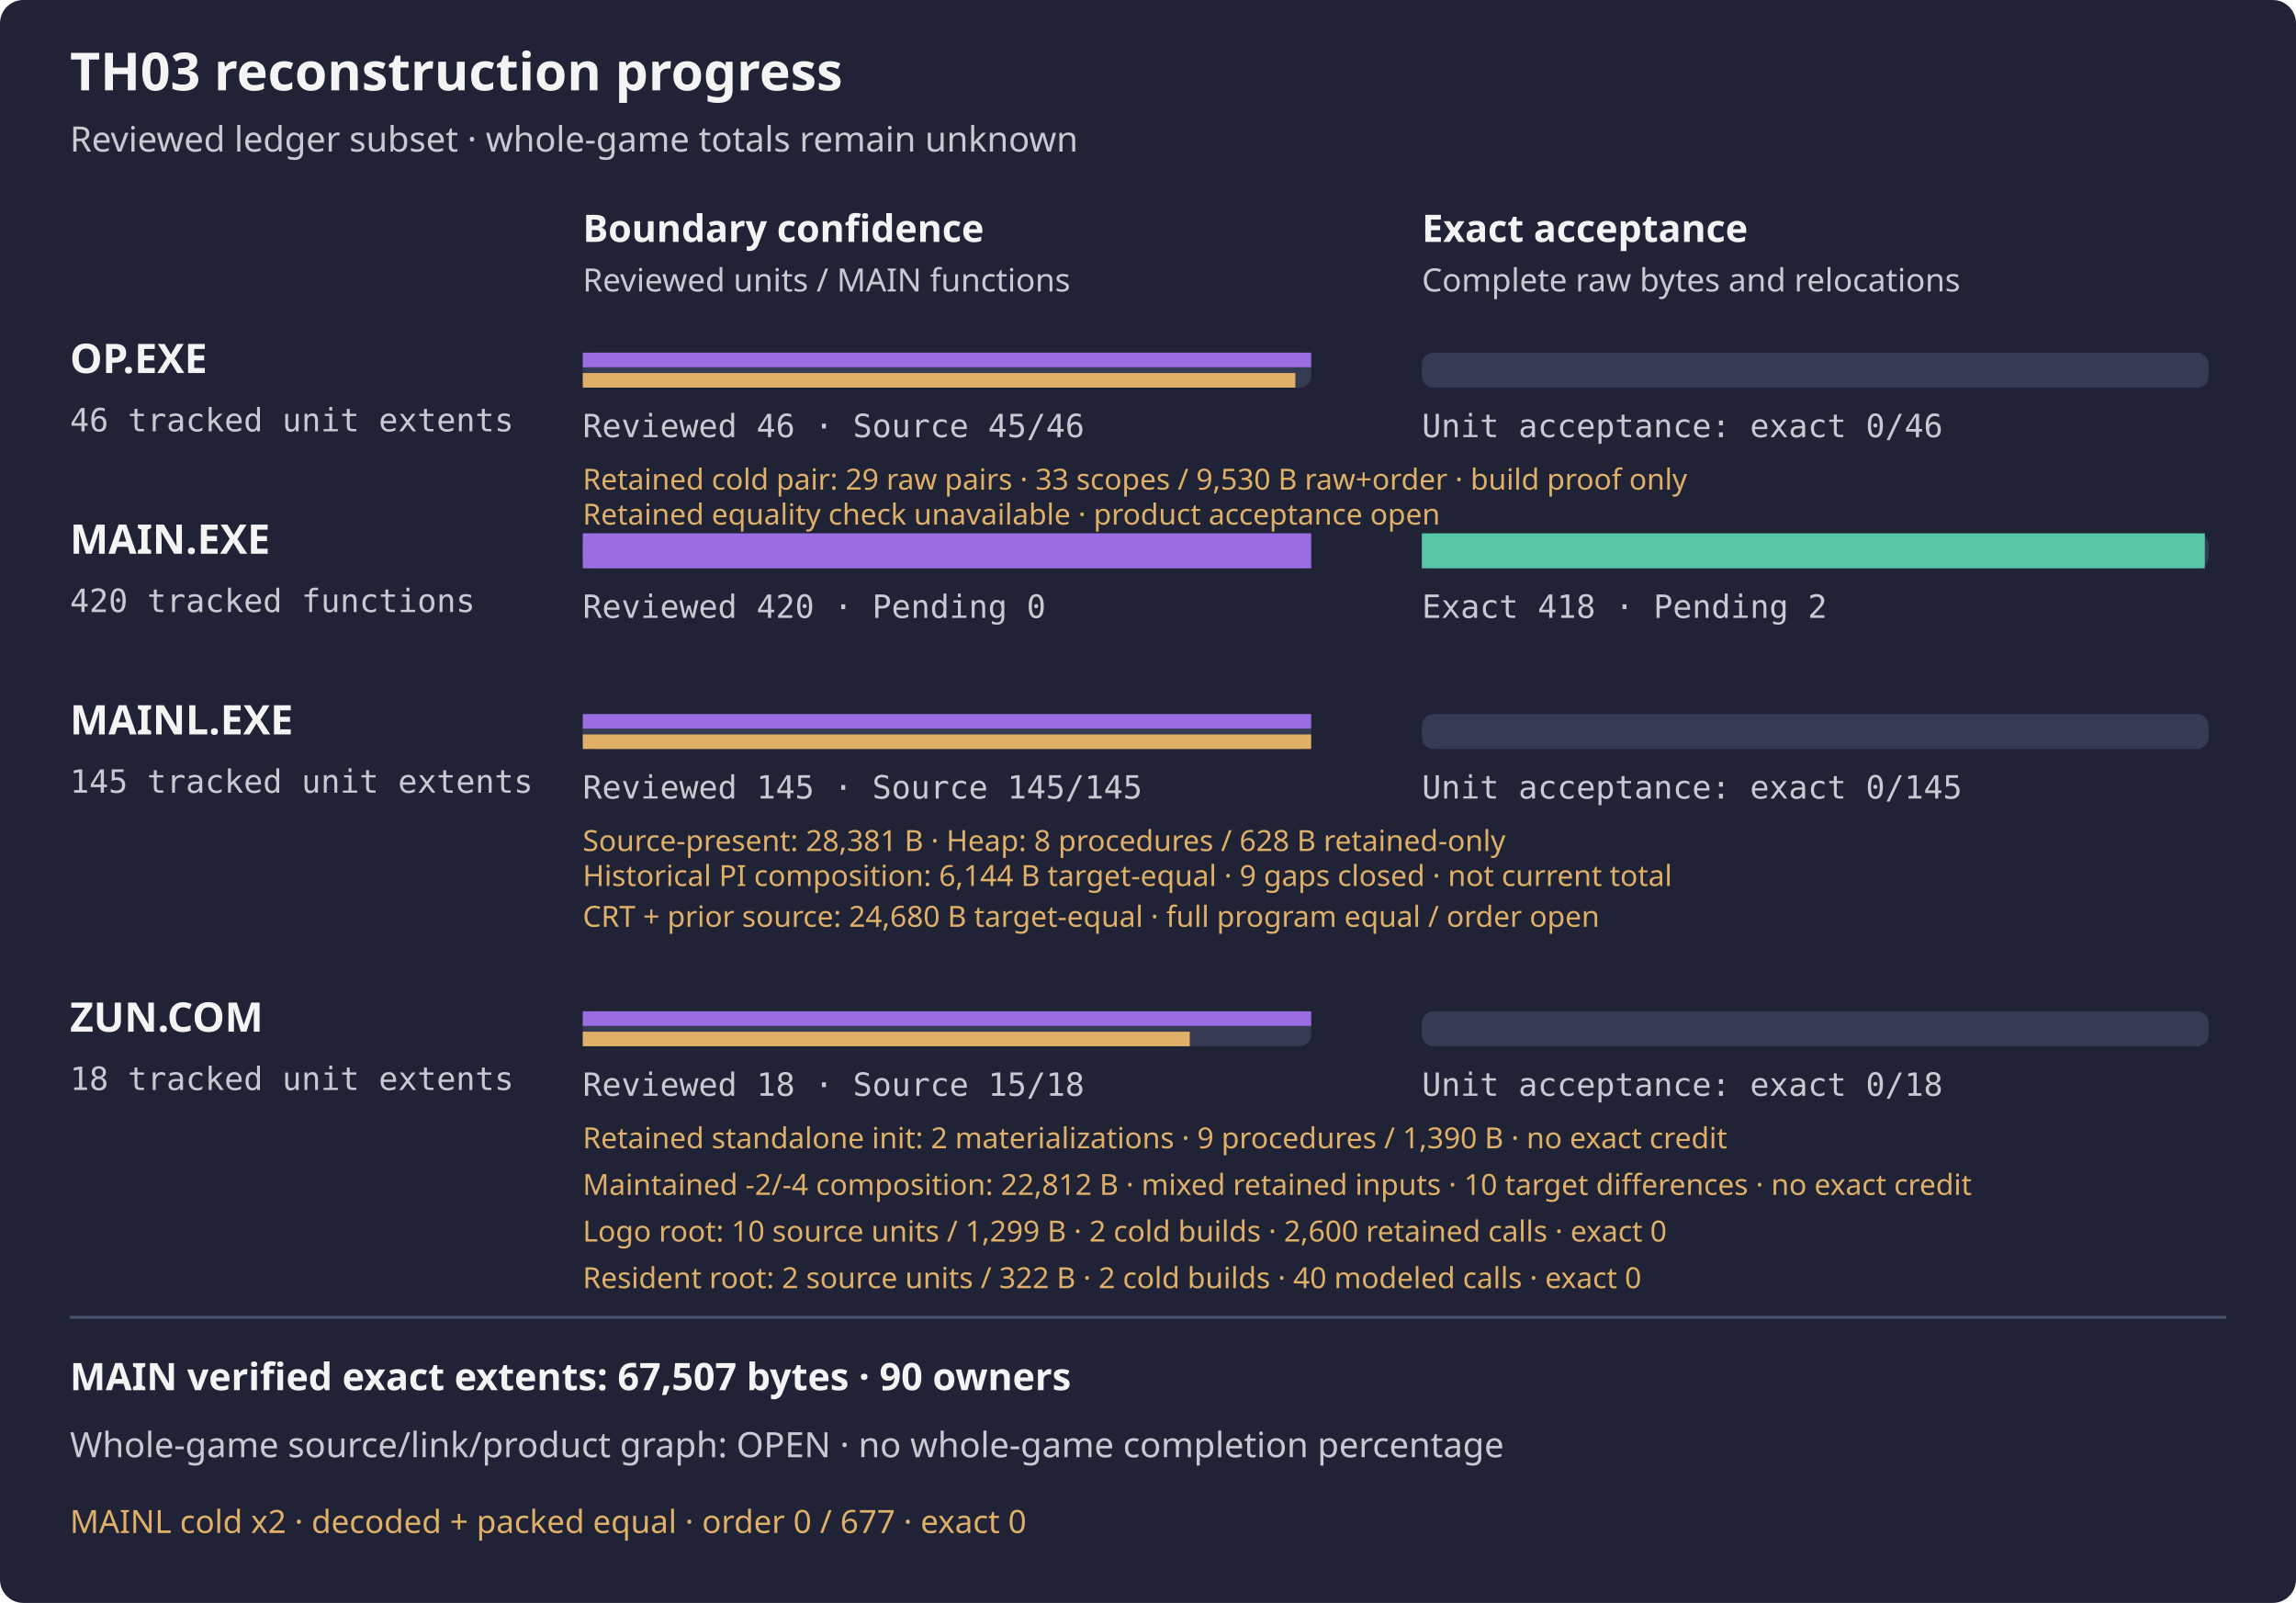
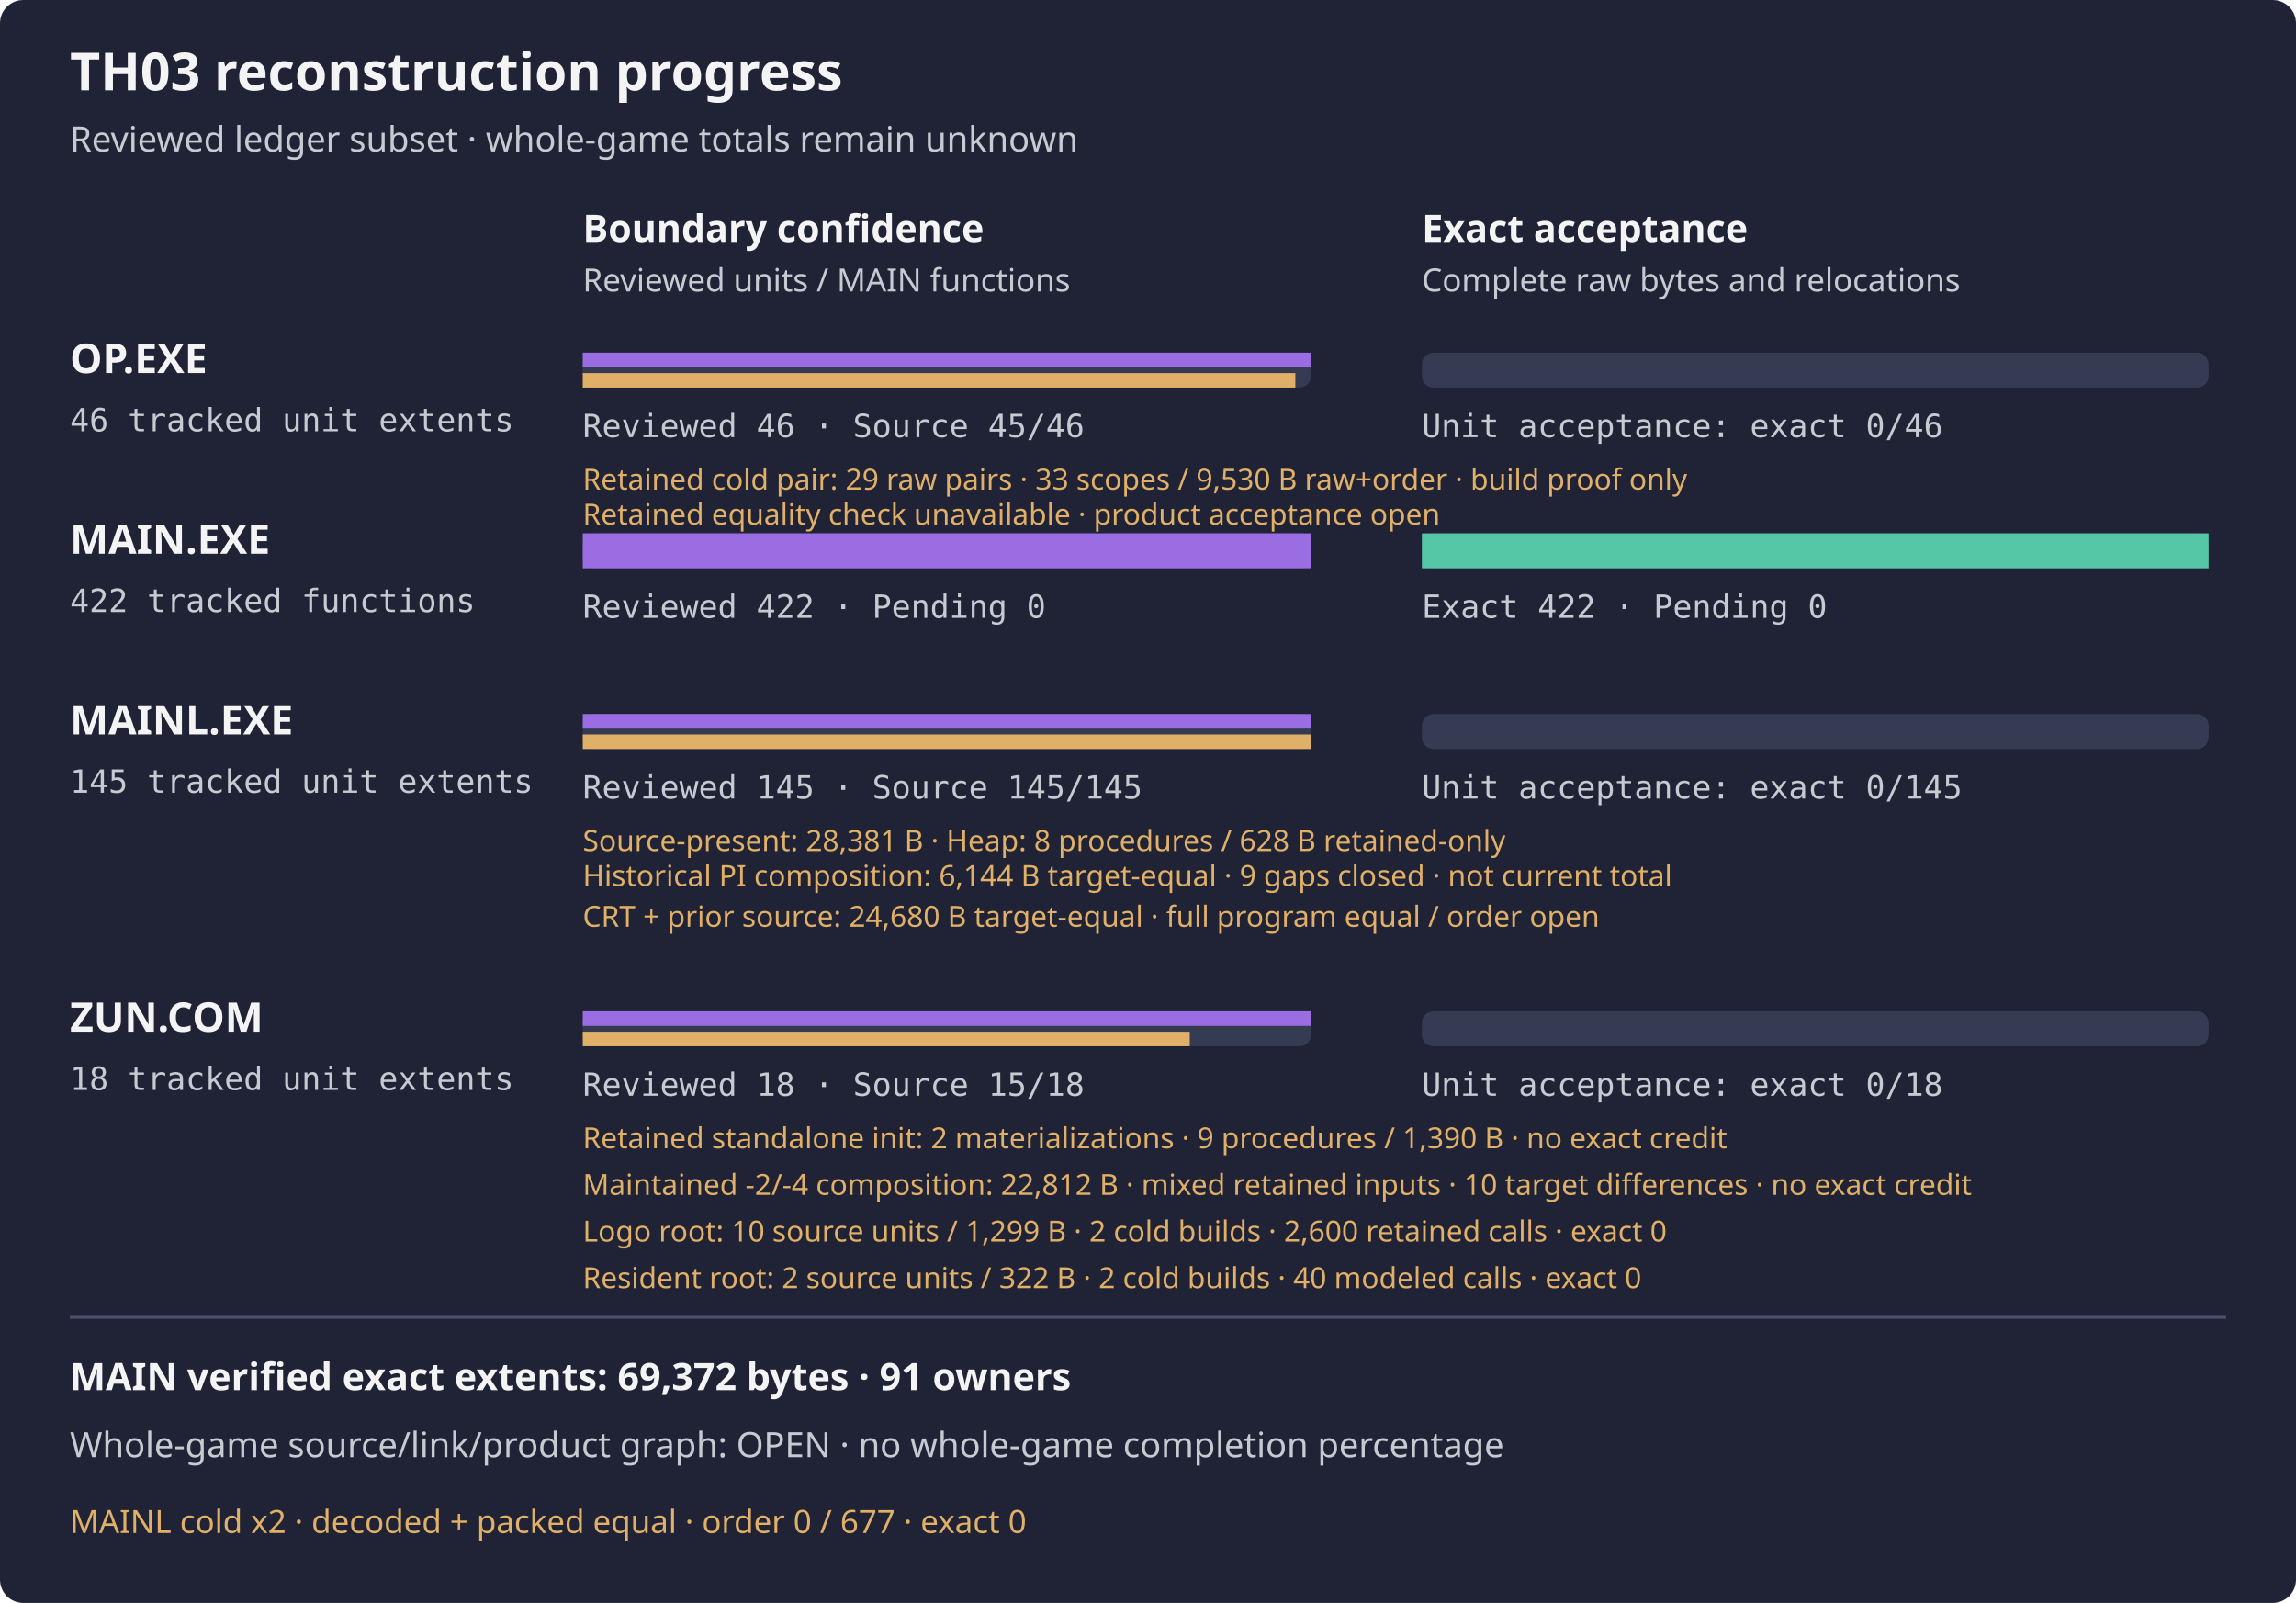
<svg xmlns="http://www.w3.org/2000/svg" width="788" height="550" viewBox="0 0 788 550" role="img" aria-label="TH03 reviewed subset reconstruction progress">
  <rect width="788" height="550" rx="8" fill="#1f2335" />
  <text x="24" y="31" fill="#f4f4f5" font-family="sans-serif" font-size="18" font-weight="600">TH03 reconstruction progress</text>
  <text x="24" y="52" fill="#c8cad2" font-family="sans-serif" font-size="12">Reviewed ledger subset · whole-game totals remain unknown</text>
  <text x="200" y="83" fill="#f4f4f5" font-family="sans-serif" font-size="13" font-weight="600">Boundary confidence</text>
  <text x="488" y="83" fill="#f4f4f5" font-family="sans-serif" font-size="13" font-weight="600">Exact acceptance</text>
  <text x="200" y="100" fill="#c8cad2" font-family="sans-serif" font-size="11">Reviewed units / MAIN functions</text>
  <text x="488" y="100" fill="#c8cad2" font-family="sans-serif" font-size="11">Complete raw bytes and relocations</text>
  <g aria-label="OP.EXE bars count tracked unit extents, not functions; source-present is not exact">
    <text x="24" y="128" fill="#f4f4f5" font-family="sans-serif" font-size="14" font-weight="600">OP.EXE</text>
    <text x="24" y="148" fill="#c8cad2" font-family="monospace" font-size="11">46 tracked unit extents</text>
    <rect x="200" y="121" width="250" height="12" rx="4" fill="#353b52" />
    <rect x="488" y="121" width="270" height="12" rx="4" fill="#353b52" />
    <rect x="200" y="121" width="250.00" height="5" fill="#9b6de3" />
    <rect x="200" y="128" width="244.57" height="5" fill="#e0af68" />
    <rect x="488" y="121" width="0.00" height="12" fill="#55c7a6" />
    <text x="200" y="150" fill="#c8cad2" font-family="monospace" font-size="11">Reviewed 46 · Source 45/46</text>
    <text x="488" y="150" fill="#c8cad2" font-family="monospace" font-size="11">Unit acceptance: exact 0/46</text>
  </g>
  <text x="200" y="168" fill="#e0af68" font-family="sans-serif" font-size="10">Retained cold pair: 29 raw pairs · 33 scopes / 9,530 B raw+order · build proof only</text>
  <text x="200" y="180" fill="#e0af68" font-family="sans-serif" font-size="10">Retained equality check unavailable · product acceptance open</text>
  <text x="24" y="190" fill="#f4f4f5" font-family="sans-serif" font-size="14" font-weight="600">MAIN.EXE</text>
-   <text x="24" y="210" fill="#c8cad2" font-family="monospace" font-size="11">420 tracked functions</text>
+   <text x="24" y="210" fill="#c8cad2" font-family="monospace" font-size="11">422 tracked functions</text>
  <rect x="200" y="183" width="250" height="12" rx="4" fill="#353b52" />
  <rect x="488" y="183" width="270" height="12" rx="4" fill="#353b52" />
  <rect x="200" y="183" width="250.00" height="12" fill="#9b6de3" />
-   <rect x="488" y="183" width="268.71" height="12" fill="#55c7a6" />
-   <text x="200" y="212" fill="#c8cad2" font-family="monospace" font-size="11">Reviewed 420 · Pending 0</text>
-   <text x="488" y="212" fill="#c8cad2" font-family="monospace" font-size="11">Exact 418 · Pending 2</text>
+   <rect x="488" y="183" width="270.00" height="12" fill="#55c7a6" />
+   <text x="200" y="212" fill="#c8cad2" font-family="monospace" font-size="11">Reviewed 422 · Pending 0</text>
+   <text x="488" y="212" fill="#c8cad2" font-family="monospace" font-size="11">Exact 422 · Pending 0</text>
  <g aria-label="MAINL bars count tracked unit extents, not functions; source-present is not exact">
    <text x="24" y="252" fill="#f4f4f5" font-family="sans-serif" font-size="14" font-weight="600">MAINL.EXE</text>
    <text x="24" y="272" fill="#c8cad2" font-family="monospace" font-size="11">145 tracked unit extents</text>
    <rect x="200" y="245" width="250" height="12" rx="4" fill="#353b52" />
    <rect x="488" y="245" width="270" height="12" rx="4" fill="#353b52" />
    <rect x="200" y="245" width="250.00" height="5" fill="#9b6de3" />
    <rect x="200" y="252" width="250.00" height="5" fill="#e0af68" />
    <rect x="488" y="245" width="0.00" height="12" fill="#55c7a6" />
    <text x="200" y="274" fill="#c8cad2" font-family="monospace" font-size="11">Reviewed 145 · Source 145/145</text>
    <text x="488" y="274" fill="#c8cad2" font-family="monospace" font-size="11">Unit acceptance: exact 0/145</text>
    <text x="200" y="292" fill="#e0af68" font-family="sans-serif" font-size="10">Source-present: 28,381 B · Heap: 8 procedures / 628 B retained-only</text>
  </g>
  <text x="200" y="304" fill="#e0af68" font-family="sans-serif" font-size="10">Historical PI composition: 6,144 B target-equal · 9 gaps closed · not current total</text>
  <text x="200" y="318" fill="#e0af68" font-family="sans-serif" font-size="10">CRT + prior source: 24,680 B target-equal · full program equal / order open</text>
  <g aria-label="ZUN.COM bars count tracked unit extents, not functions; source-present is not exact">
    <text x="24" y="354" fill="#f4f4f5" font-family="sans-serif" font-size="14" font-weight="600">ZUN.COM</text>
    <text x="24" y="374" fill="#c8cad2" font-family="monospace" font-size="11">18 tracked unit extents</text>
    <rect x="200" y="347" width="250" height="12" rx="4" fill="#353b52" />
    <rect x="488" y="347" width="270" height="12" rx="4" fill="#353b52" />
    <rect x="200" y="347" width="250.00" height="5" fill="#9b6de3" />
    <rect x="200" y="354" width="208.33" height="5" fill="#e0af68" />
    <rect x="488" y="347" width="0.00" height="12" fill="#55c7a6" />
    <text x="200" y="376" fill="#c8cad2" font-family="monospace" font-size="11">Reviewed 18 · Source 15/18</text>
    <text x="488" y="376" fill="#c8cad2" font-family="monospace" font-size="11">Unit acceptance: exact 0/18</text>
  </g>
  <text x="200" y="394" fill="#e0af68" font-family="sans-serif" font-size="10">Retained standalone init: 2 materializations · 9 procedures / 1,390 B · no exact credit</text>
  <text x="200" y="410" fill="#e0af68" font-family="sans-serif" font-size="10" aria-label="Two equal 22,812-byte mixed-source outputs: maintained init (-2) and driver (-4), three retained other payloads and retained wrapper scaffold. Two independent driver materializations have raw OBJ/COM/MAP equality, no normalization or object reuse; first was not a predeclared pair, and second source mtimes were declared from observed first inputs. Fourteen wrapper-only observations and wrong-transfer negative pass; no payload execution or native composition build. Ten target differences remain; no exact acceptance or DIET closure">Maintained -2/-4 composition: 22,812 B · mixed retained inputs · 10 target differences · no exact credit</text>
  <text x="200" y="426" fill="#e0af68" font-family="sans-serif" font-size="10" aria-label="Ten maintained logo root source units, 1299 CODE bytes; raw identical OBJ COM MAP from two cold builds, vendor context unowned, 2600 retained target and first-candidate model calls, no new model or exact acceptance">Logo root: 10 source units / 1,299 B · 2 cold builds · 2,600 retained calls · exact 0</text>
  <text x="200" y="442" fill="#e0af68" font-family="sans-serif" font-size="10" aria-label="Two maintained resident source units, 322 CODE bytes and separate 307 DATA bytes; two cold builds, forty retained target and first-candidate modeled calls, no whole payload or exact acceptance">Resident root: 2 source units / 322 B · 2 cold builds · 40 modeled calls · exact 0</text>
  <path d="M24 452 H764" stroke="#4b526d" />
-   <text x="24" y="477" fill="#f4f4f5" font-family="sans-serif" font-size="13" font-weight="600">MAIN verified exact extents: 67,507 bytes · 90 owners</text>
+   <text x="24" y="477" fill="#f4f4f5" font-family="sans-serif" font-size="13" font-weight="600">MAIN verified exact extents: 69,372 bytes · 91 owners</text>
  <text x="24" y="500" fill="#c8cad2" font-family="sans-serif" font-size="12">Whole-game source/link/product graph: OPEN · no whole-game completion percentage</text>
  <text x="24" y="526" fill="#e0af68" font-family="sans-serif" font-size="11">MAINL cold x2 · decoded + packed equal · order 0 / 677 · exact 0</text>
</svg>
